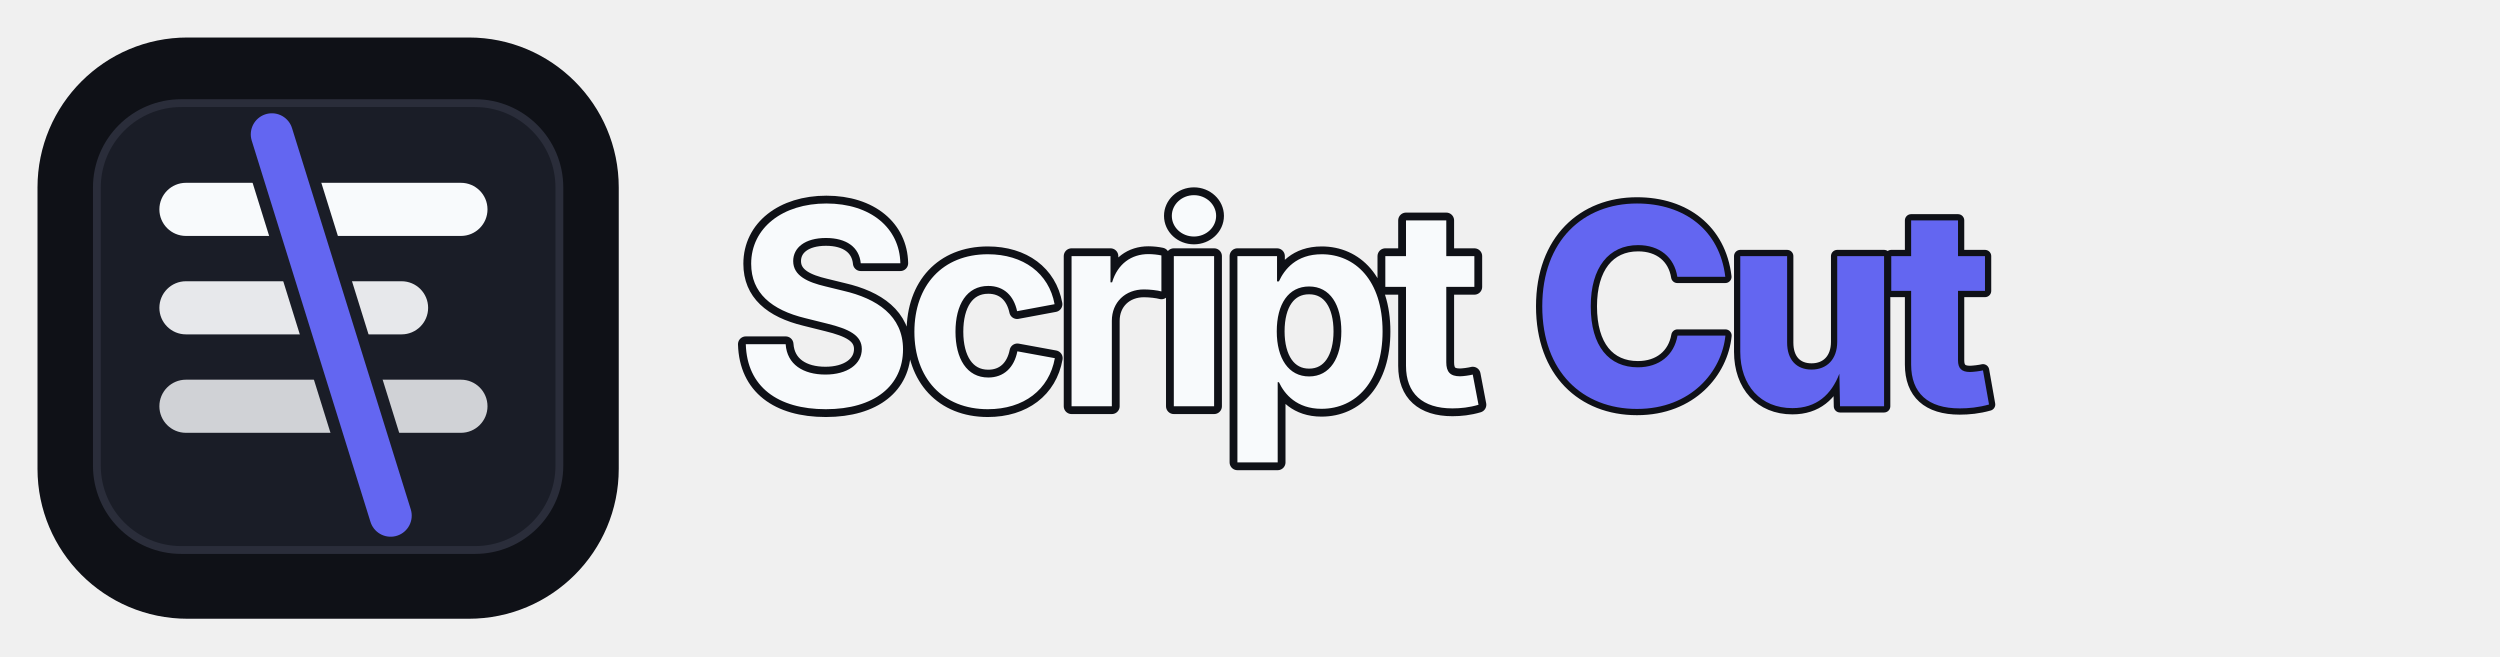
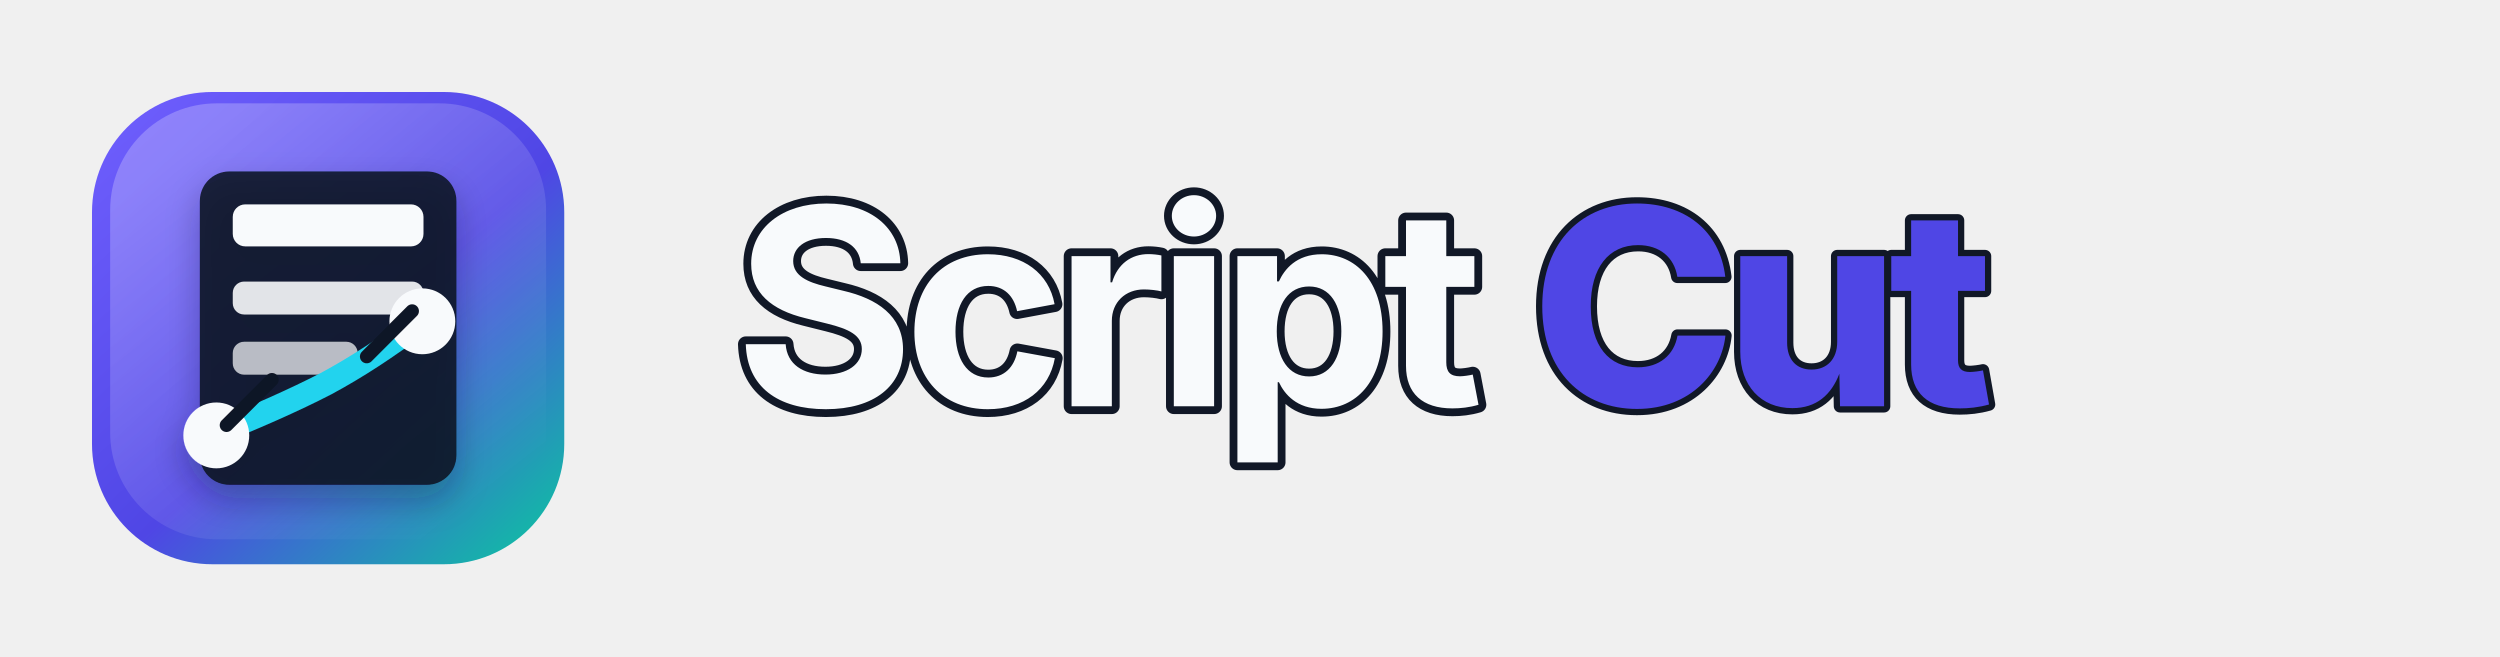
- <svg xmlns="http://www.w3.org/2000/svg" viewBox="0 0 1600 420">
-   <defs>
-     <mask id="cutMaskSmall">
-       <rect width="420" height="420" fill="white" />
-       <path d="M174 86 L250 330" stroke="black" stroke-width="42" stroke-linecap="round" />
-     </mask>
-   </defs>
-   <rect x="24" y="24" width="372" height="372" rx="96" fill="#0F1117" />
-   <rect x="62" y="66" width="296" height="286" rx="54" fill="#1A1D27" stroke="#2A2D3A" stroke-width="5" />
-   <g mask="url(#cutMaskSmall)" fill="#F8FAFC">
-     <rect x="102" y="117" width="210" height="34" rx="17" />
-     <rect x="102" y="180" width="172" height="34" rx="17" opacity="0.92" />
-     <rect x="102" y="243" width="210" height="34" rx="17" opacity="0.82" />
-   </g>
-   <path d="M174 86 L250 330" stroke="#6366F1" stroke-width="27" stroke-linecap="round" />
-   <text x="470" y="260" font-family="Inter, -apple-system, BlinkMacSystemFont, Segoe UI, sans-serif" font-size="176" font-weight="650" letter-spacing="-7" fill="#F8FAFC" stroke="#0F1117" stroke-width="10" stroke-linejoin="round" paint-order="stroke fill">Script</text>
-   <text x="980" y="260" font-family="Inter, -apple-system, BlinkMacSystemFont, Segoe UI, sans-serif" font-size="176" font-weight="800" letter-spacing="-7" fill="#6366F1" stroke="#0F1117" stroke-width="8" stroke-linejoin="round" paint-order="stroke fill">Cut</text>
+ <svg xmlns="http://www.w3.org/2000/svg" viewBox="0 0 1600 420" role="img" aria-label="ScriptCut">
+   <svg x="24" y="24" width="372" height="372" viewBox="0 0 1024 1024" aria-hidden="true">
+     <defs>
+       <linearGradient id="bg" x1="160" y1="128" x2="864" y2="896" gradientUnits="userSpaceOnUse">
+         <stop offset="0" stop-color="#6d5dfc" />
+         <stop offset="0.55" stop-color="#4f46e5" />
+         <stop offset="1" stop-color="#13b8a7" />
+       </linearGradient>
+       <linearGradient id="shine" x1="268" y1="190" x2="770" y2="834" gradientUnits="userSpaceOnUse">
+         <stop offset="0" stop-color="#ffffff" stop-opacity="0.24" />
+         <stop offset="1" stop-color="#ffffff" stop-opacity="0" />
+       </linearGradient>
+       <filter id="shadow" x="-20%" y="-20%" width="140%" height="140%" color-interpolation-filters="sRGB">
+         <feDropShadow dx="0" dy="28" stdDeviation="28" flood-color="#111827" flood-opacity="0.32" />
+       </filter>
+     </defs>
+     <rect x="96" y="96" width="832" height="832" rx="212" fill="url(#bg)" />
+     <rect x="128" y="116" width="768" height="768" rx="188" fill="url(#shine)" />
+     <g filter="url(#shadow)">
+       <rect x="286" y="236" width="452" height="552" rx="52" fill="#101827" opacity="0.9" />
+       <rect x="344" y="294" width="336" height="74" rx="22" fill="#f8fafc" />
+       <rect x="344" y="430" width="336" height="58" rx="20" fill="#f8fafc" opacity="0.9" />
+       <rect x="344" y="536" width="220" height="58" rx="20" fill="#f8fafc" opacity="0.72" />
+       <path d="M292 706c90-36 162-68 216-96 54-29 109-65 166-108" fill="none" stroke="#22d3ee" stroke-width="42" stroke-linecap="round" />
+       <circle cx="315" cy="701" r="58" fill="#f8fafc" />
+       <circle cx="678" cy="500" r="58" fill="#f8fafc" />
+       <path d="M333 683l80-80" stroke="#111827" stroke-width="24" stroke-linecap="round" />
+       <path d="M660 482l-80 80" stroke="#111827" stroke-width="24" stroke-linecap="round" />
+     </g>
+   </svg>
+   <text x="470" y="260" font-family="Inter, -apple-system, BlinkMacSystemFont, Segoe UI, sans-serif" font-size="176" font-weight="650" letter-spacing="-7" fill="#F8FAFC" stroke="#111827" stroke-width="10" stroke-linejoin="round" paint-order="stroke fill">Script</text>
+   <text x="980" y="260" font-family="Inter, -apple-system, BlinkMacSystemFont, Segoe UI, sans-serif" font-size="176" font-weight="800" letter-spacing="-7" fill="#4f46e5" stroke="#111827" stroke-width="8" stroke-linejoin="round" paint-order="stroke fill">Cut</text>
</svg>
